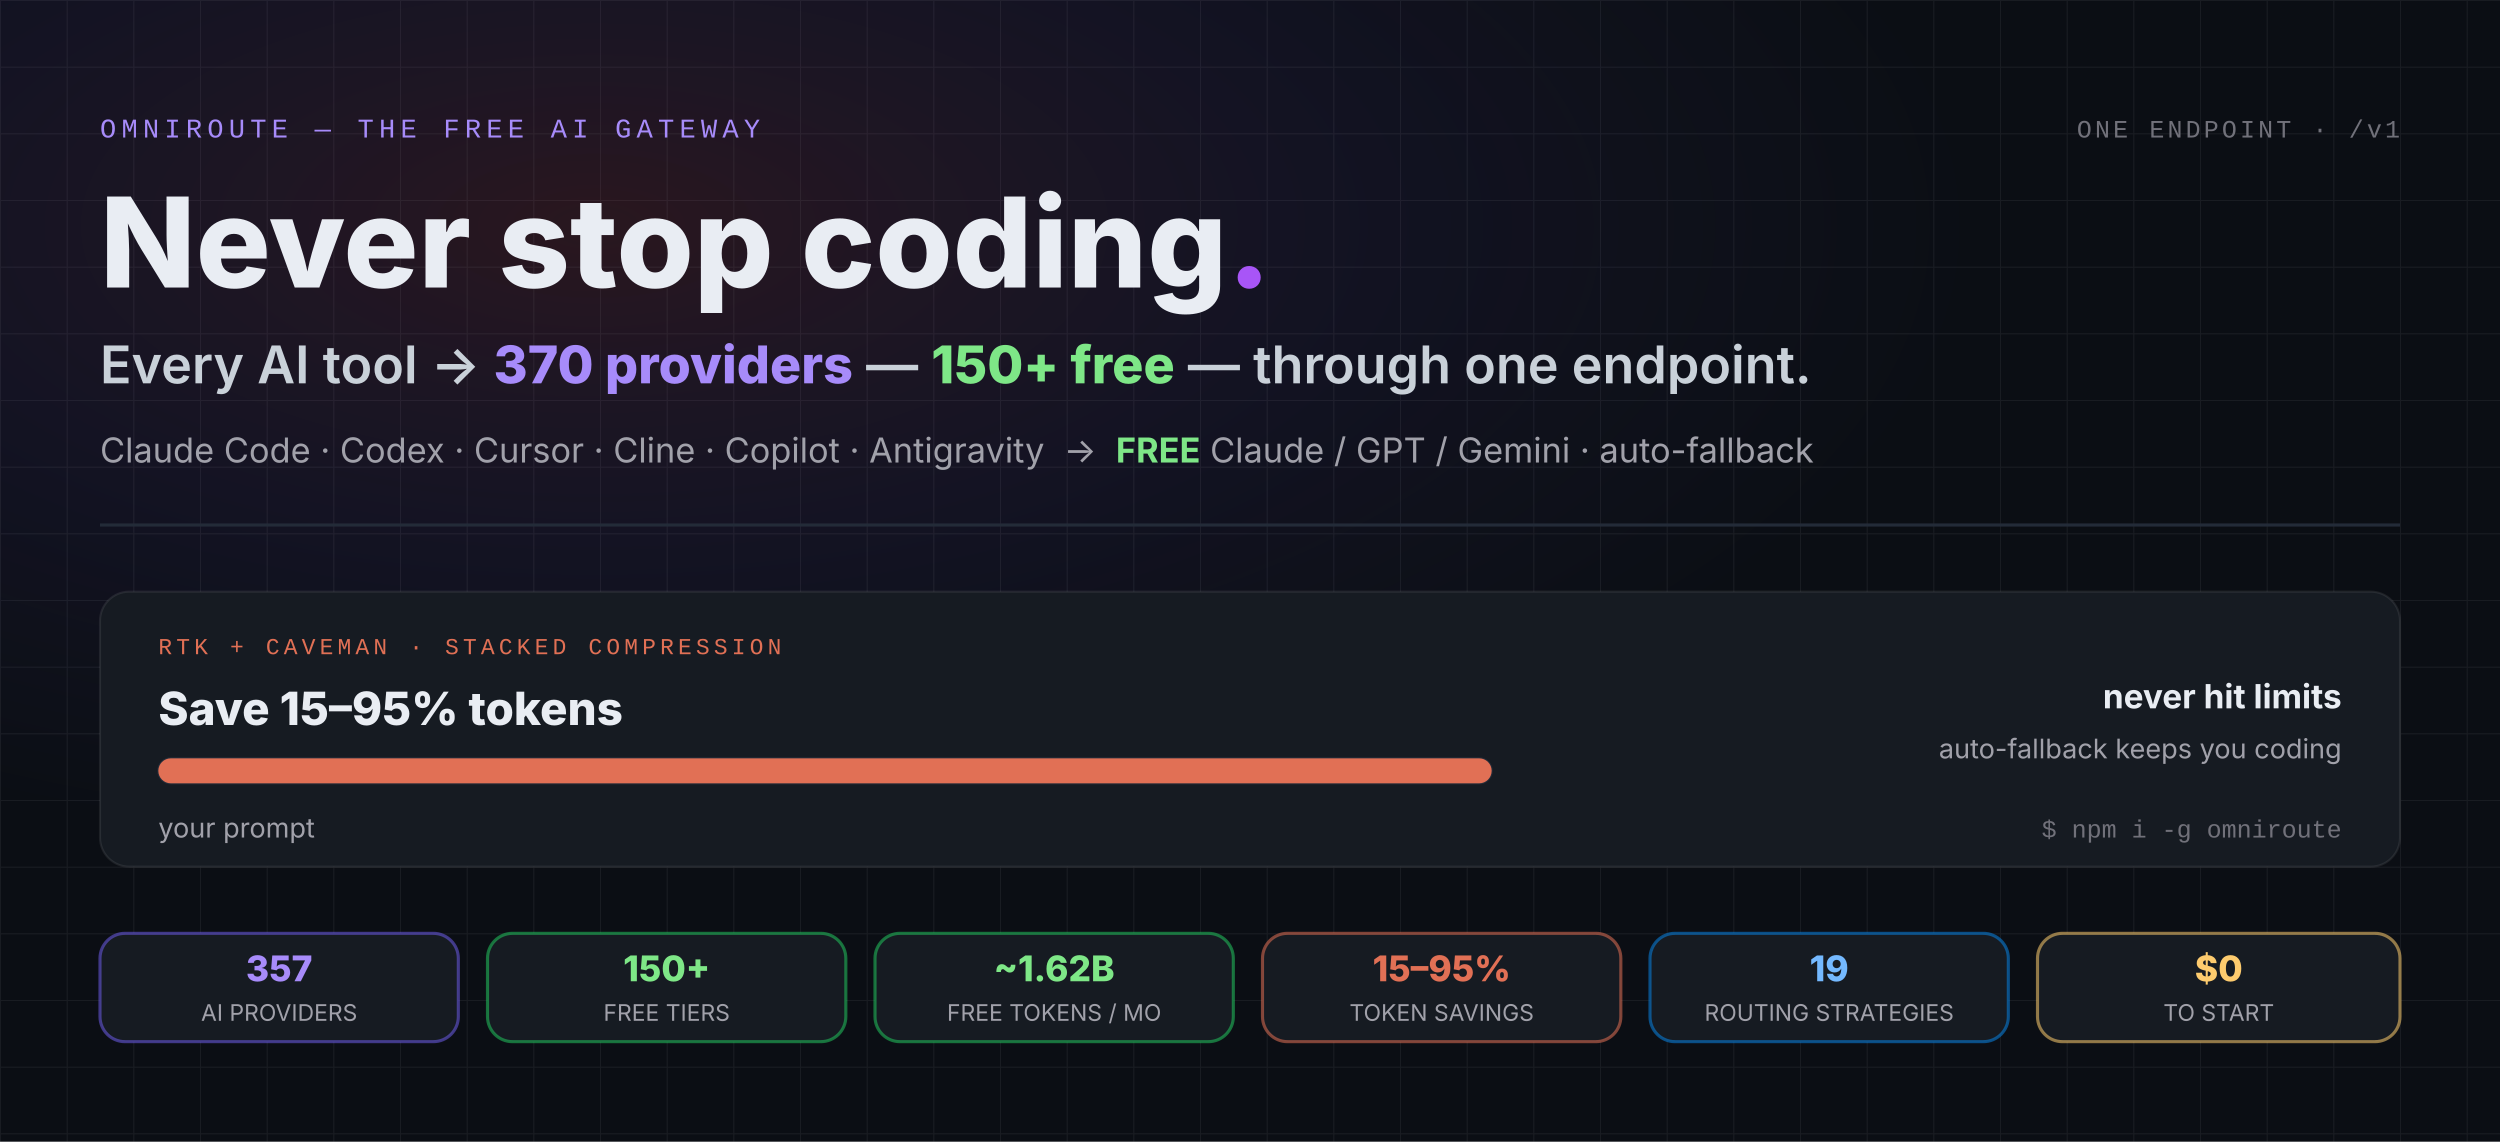
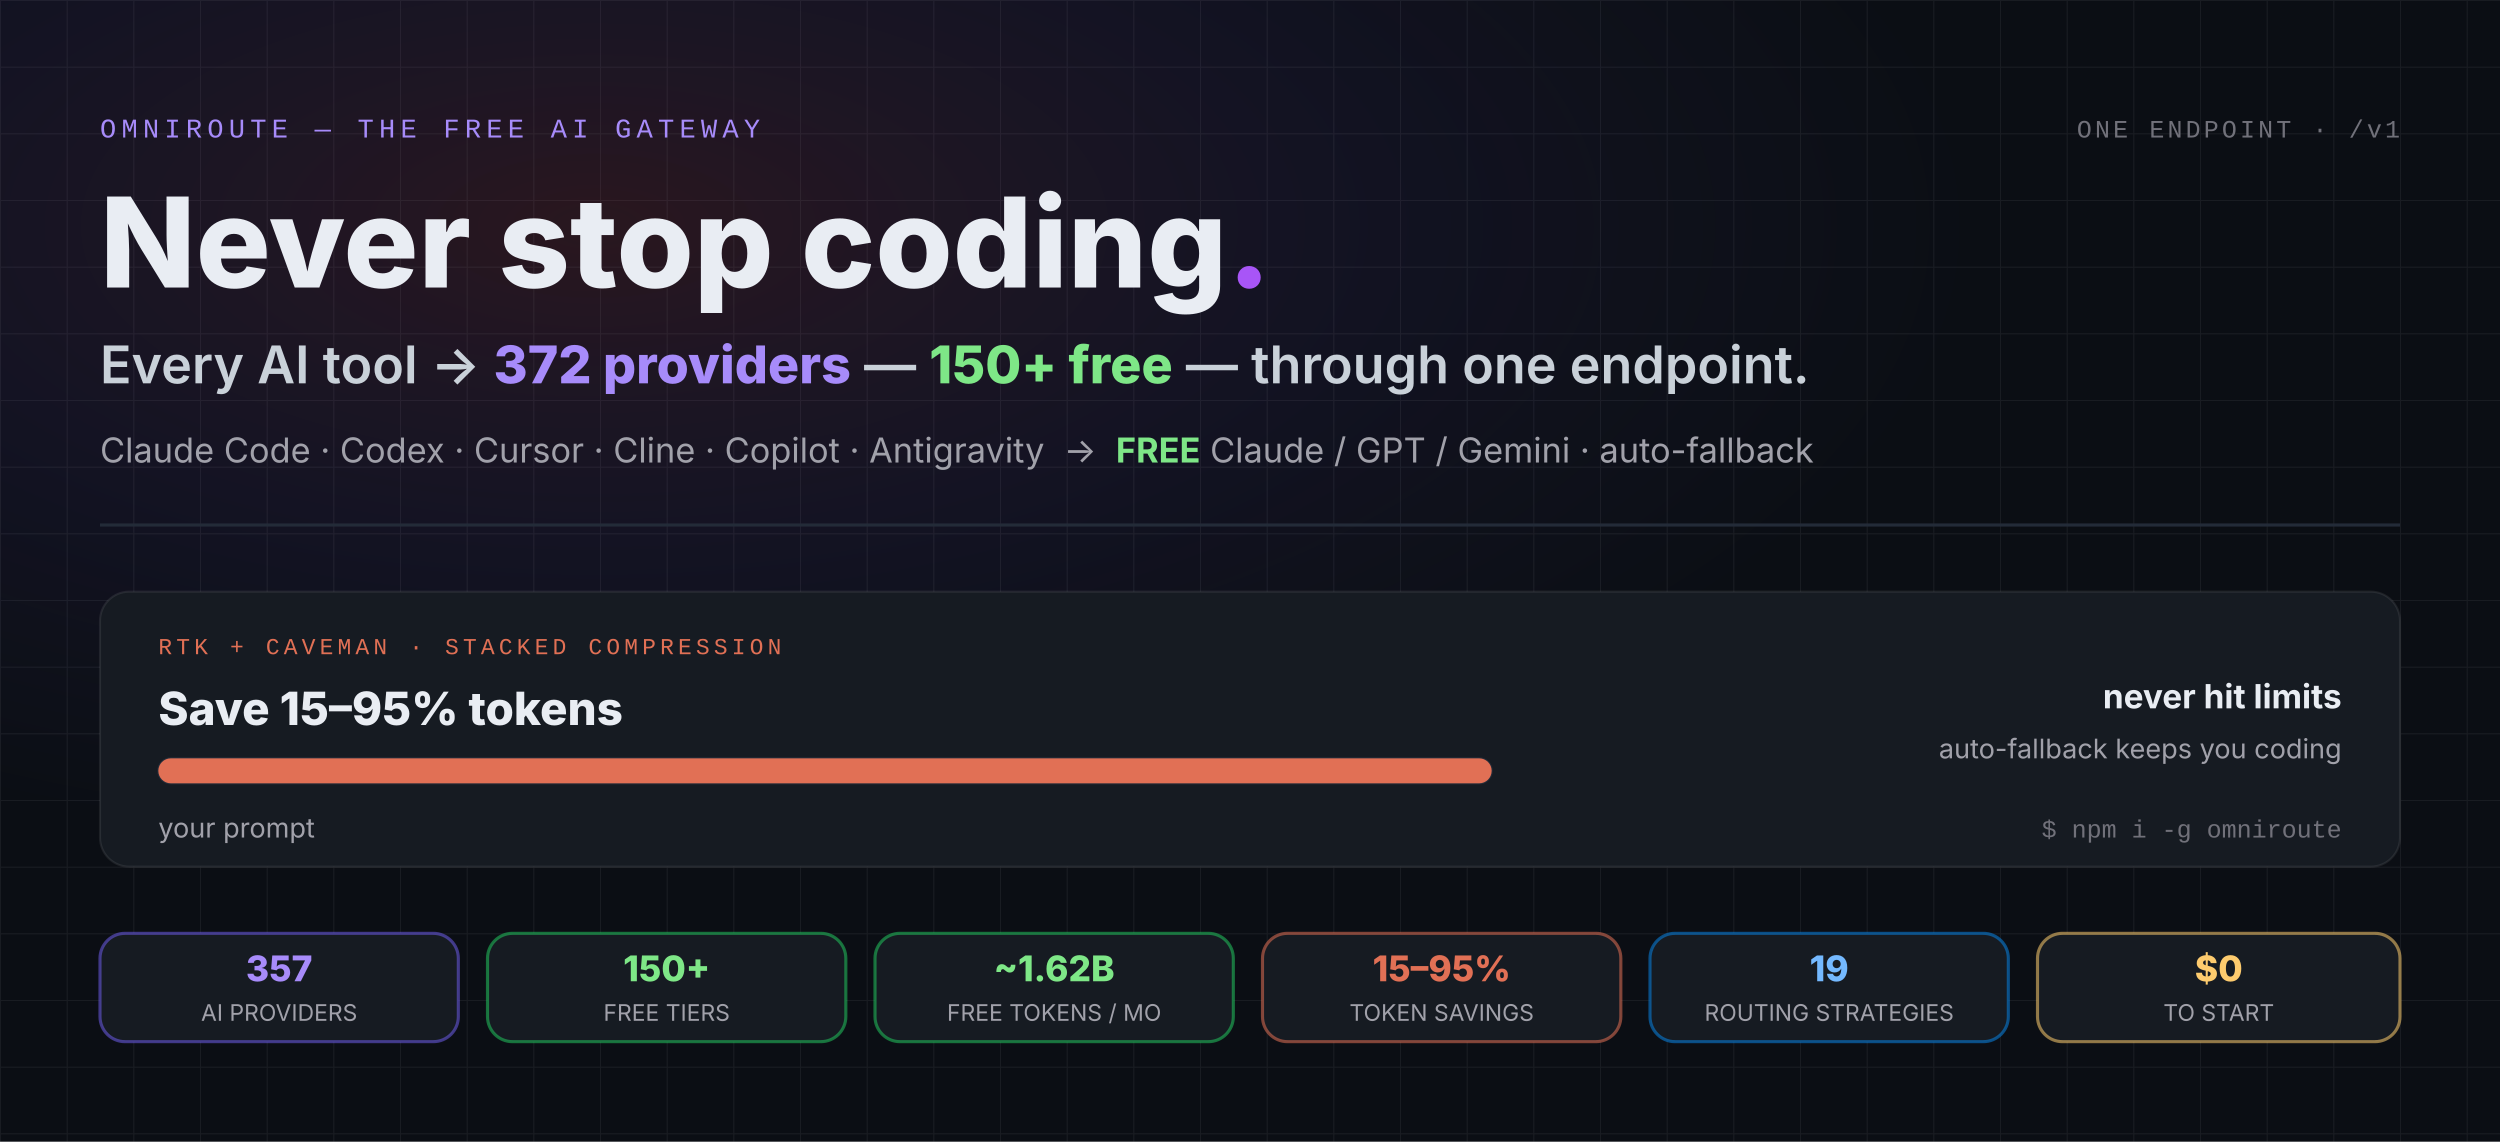
- <svg xmlns="http://www.w3.org/2000/svg" viewBox="0 0 1200 548" role="img" aria-label="OmniRoute hero: Never stop coding. Every AI tool to 370 providers — 150+ free — through one endpoint. Claude Code, Codex, Cursor, Cline, Copilot and Antigravity into free Claude, GPT and Gemini with auto-fallback. RTK + Caveman stacked compression saves 15 to 95 percent of tokens — about 89 percent average on tool-heavy sessions — so you never hit limits. Stats: 370 AI providers, 150+ free tiers, about 1.62B free tokens per month, 15 to 95 percent token savings, 20 routing strategies, zero dollars to start.">
+ <svg xmlns="http://www.w3.org/2000/svg" viewBox="0 0 1200 548" role="img" aria-label="OmniRoute hero: Never stop coding. Every AI tool to 372 providers — 150+ free — through one endpoint. Claude Code, Codex, Cursor, Cline, Copilot and Antigravity into free Claude, GPT and Gemini with auto-fallback. RTK + Caveman stacked compression saves 15 to 95 percent of tokens — about 89 percent average on tool-heavy sessions — so you never hit limits. Stats: 372 AI providers, 150+ free tiers, about 1.62B free tokens per month, 15 to 95 percent token savings, 20 routing strategies, zero dollars to start.">
  <defs>
    <pattern id="gridPaperH" width="32" height="32" patternUnits="userSpaceOnUse">
      <path d="M 32 0 L 0 0 0 32" fill="none" stroke="#ffffff" stroke-opacity="0.06" stroke-width="1" />
    </pattern>
    <radialGradient id="bgGlowH" cx="24%" cy="20%" r="55%">
      <stop offset="0%" stop-color="#e54d5e" stop-opacity="0.14" />
      <stop offset="55%" stop-color="#8b5cf6" stop-opacity="0.06" />
      <stop offset="100%" stop-color="#6366f1" stop-opacity="0" />
    </radialGradient>
    <linearGradient id="gradBrandH" x1="0" y1="0" x2="1" y2="1">
      <stop offset="0%" stop-color="#e54d5e" />
      <stop offset="100%" stop-color="#a855f7" />
    </linearGradient>
    <path id="dividerPathH" d="M 48,252 L 1152,252" />
  </defs>
  <rect width="1200" height="548" fill="#0b0e14" />
  <rect width="1200" height="548" fill="url(#gridPaperH)" />
  <rect width="1200" height="548" fill="url(#bgGlowH)" />
  <text x="48" y="66" font-family="Consolas, 'Courier New', monospace" font-size="13" letter-spacing="2.5" fill="#a78bfa">OMNIROUTE — THE FREE AI GATEWAY</text>
  <text x="1152" y="66" text-anchor="end" font-family="Consolas, 'Courier New', monospace" font-size="12" letter-spacing="1.5" fill="#71717a">ONE ENDPOINT · /v1</text>
  <text x="48" y="138" font-family="Inter, 'Segoe UI', Arial, Helvetica, system-ui, sans-serif" font-size="60" font-weight="800" fill="#e9edf3">Never stop coding<tspan fill="#a855f7">.</tspan>
  </text>
-   <text x="48" y="184" font-family="Inter, 'Segoe UI', Arial, Helvetica, system-ui, sans-serif" font-size="25" font-weight="600" fill="#c9d1d9">Every AI tool → <tspan fill="#a78bfa" font-weight="800">370 providers</tspan> — <tspan fill="#7ee787" font-weight="800">150+ free</tspan> — through one endpoint.</text>
+   <text x="48" y="184" font-family="Inter, 'Segoe UI', Arial, Helvetica, system-ui, sans-serif" font-size="25" font-weight="600" fill="#c9d1d9">Every AI tool → <tspan fill="#a78bfa" font-weight="800">372 providers</tspan> — <tspan fill="#7ee787" font-weight="800">150+ free</tspan> — through one endpoint.</text>
  <text x="48" y="222" font-family="Inter, 'Segoe UI', Arial, Helvetica, system-ui, sans-serif" font-size="16.5" fill="#a1a1aa">Claude Code · Codex · Cursor · Cline · Copilot · Antigravity  →  <tspan fill="#7ee787" font-weight="700">FREE</tspan> Claude / GPT / Gemini · auto-fallback</text>
  <line x1="48" y1="252" x2="1152" y2="252" stroke="#232b38" stroke-width="1.5" />
  <circle r="4" fill="url(#gradBrandH)" opacity="0">
    <animateMotion dur="6s" repeatCount="indefinite" keyPoints="0;1" keyTimes="0;1" calcMode="linear">
      <mpath href="#dividerPathH" />
    </animateMotion>
    <animate attributeName="opacity" values="0;0.9;0.9;0" keyTimes="0;0.08;0.6;0.75" dur="6s" repeatCount="indefinite" />
  </circle>
  <g>
    <rect x="48" y="284" width="1104" height="132" rx="14" fill="#161b22" stroke="#ffffff" stroke-opacity="0.08" stroke-width="1" />
    <text x="76" y="314" font-family="Consolas, 'Courier New', monospace" font-size="11" letter-spacing="2" fill="#e17055">RTK + CAVEMAN · STACKED COMPRESSION</text>
    <text x="76" y="348" font-family="Inter, 'Segoe UI', Arial, Helvetica, system-ui, sans-serif" font-size="22" font-weight="800" fill="#e9edf3">Save 15–95% tokens</text>
    <rect x="76" y="364" width="640" height="12" rx="6" fill="#0b0e14" stroke="#232b38" stroke-width="1" />
    <rect x="76" y="364" width="640" height="12" rx="6" fill="#e17055">
      <animate attributeName="width" values="640;640;70;70;640" keyTimes="0;0.12;0.5;0.88;1" dur="8s" repeatCount="indefinite" calcMode="spline" keySplines="0.4 0 0.2 1;0.4 0 0.2 1;0.4 0 0.2 1;0.4 0 0.2 1" />
    </rect>
    <text x="76" y="402" font-family="Inter, 'Segoe UI', Arial, Helvetica, system-ui, sans-serif" font-size="13" fill="#a1a1aa">your prompt
      <animate attributeName="opacity" values="1;1;0;0;1" keyTimes="0;0.12;0.35;0.88;1" dur="8s" repeatCount="indefinite" calcMode="discrete" />
    </text>
    <text x="76" y="402" font-family="Inter, 'Segoe UI', Arial, Helvetica, system-ui, sans-serif" font-size="13" font-weight="700" fill="#e17055" opacity="0">−89% avg on tool-heavy sessions
      <animate attributeName="opacity" values="0;0;1;1;0" keyTimes="0;0.35;0.36;0.88;1" dur="8s" repeatCount="indefinite" calcMode="discrete" />
    </text>
    <text x="1124" y="340" text-anchor="end" font-family="Inter, 'Segoe UI', Arial, Helvetica, system-ui, sans-serif" font-size="16" font-weight="700" fill="#e9edf3">never hit limits</text>
    <text x="1124" y="364" text-anchor="end" font-family="Inter, 'Segoe UI', Arial, Helvetica, system-ui, sans-serif" font-size="13" fill="#a1a1aa">auto-fallback keeps you coding</text>
    <text x="1124" y="402" text-anchor="end" font-family="Consolas, 'Courier New', monospace" font-size="12" fill="#71717a">$ npm i -g omniroute</text>
  </g>
  <g font-family="Inter, 'Segoe UI', Arial, Helvetica, system-ui, sans-serif" text-anchor="middle">
    <rect x="48" y="448" width="172" height="52" rx="12" fill="#161b22" stroke="#6c5ce7" stroke-opacity="0.55" stroke-width="1.5" />
    <text x="134" y="471" font-size="17" font-weight="800" fill="#a78bfa">357</text>
    <text x="134" y="490" font-size="11" fill="#a1a1aa">AI PROVIDERS</text>
    <rect x="234" y="448" width="172" height="52" rx="12" fill="#161b22" stroke="#22c55e" stroke-opacity="0.55" stroke-width="1.5" />
    <text x="320" y="471" font-size="17" font-weight="800" fill="#7ee787">150+</text>
    <text x="320" y="490" font-size="11" fill="#a1a1aa">FREE TIERS</text>
    <rect x="420" y="448" width="172" height="52" rx="12" fill="#161b22" stroke="#22c55e" stroke-opacity="0.55" stroke-width="1.5" />
    <text x="506" y="471" font-size="17" font-weight="800" fill="#7ee787">~1.62B</text>
    <text x="506" y="490" font-size="11" fill="#a1a1aa">FREE TOKENS / MO</text>
    <rect x="606" y="448" width="172" height="52" rx="12" fill="#161b22" stroke="#e17055" stroke-opacity="0.55" stroke-width="1.5" />
    <text x="692" y="471" font-size="17" font-weight="800" fill="#e17055">15–95%</text>
    <text x="692" y="490" font-size="11" fill="#a1a1aa">TOKEN SAVINGS</text>
    <rect x="792" y="448" width="172" height="52" rx="12" fill="#161b22" stroke="#0984e3" stroke-opacity="0.55" stroke-width="1.5" />
    <text x="878" y="471" font-size="17" font-weight="800" fill="#74b9ff">19</text>
    <text x="878" y="490" font-size="11" fill="#a1a1aa">ROUTING STRATEGIES</text>
    <rect x="978" y="448" width="174" height="52" rx="12" fill="#161b22" stroke="#fdcb6e" stroke-opacity="0.55" stroke-width="1.5" />
    <text x="1065" y="471" font-size="17" font-weight="800" fill="#fdcb6e">$0</text>
    <text x="1065" y="490" font-size="11" fill="#a1a1aa">TO START</text>
  </g>
</svg>
